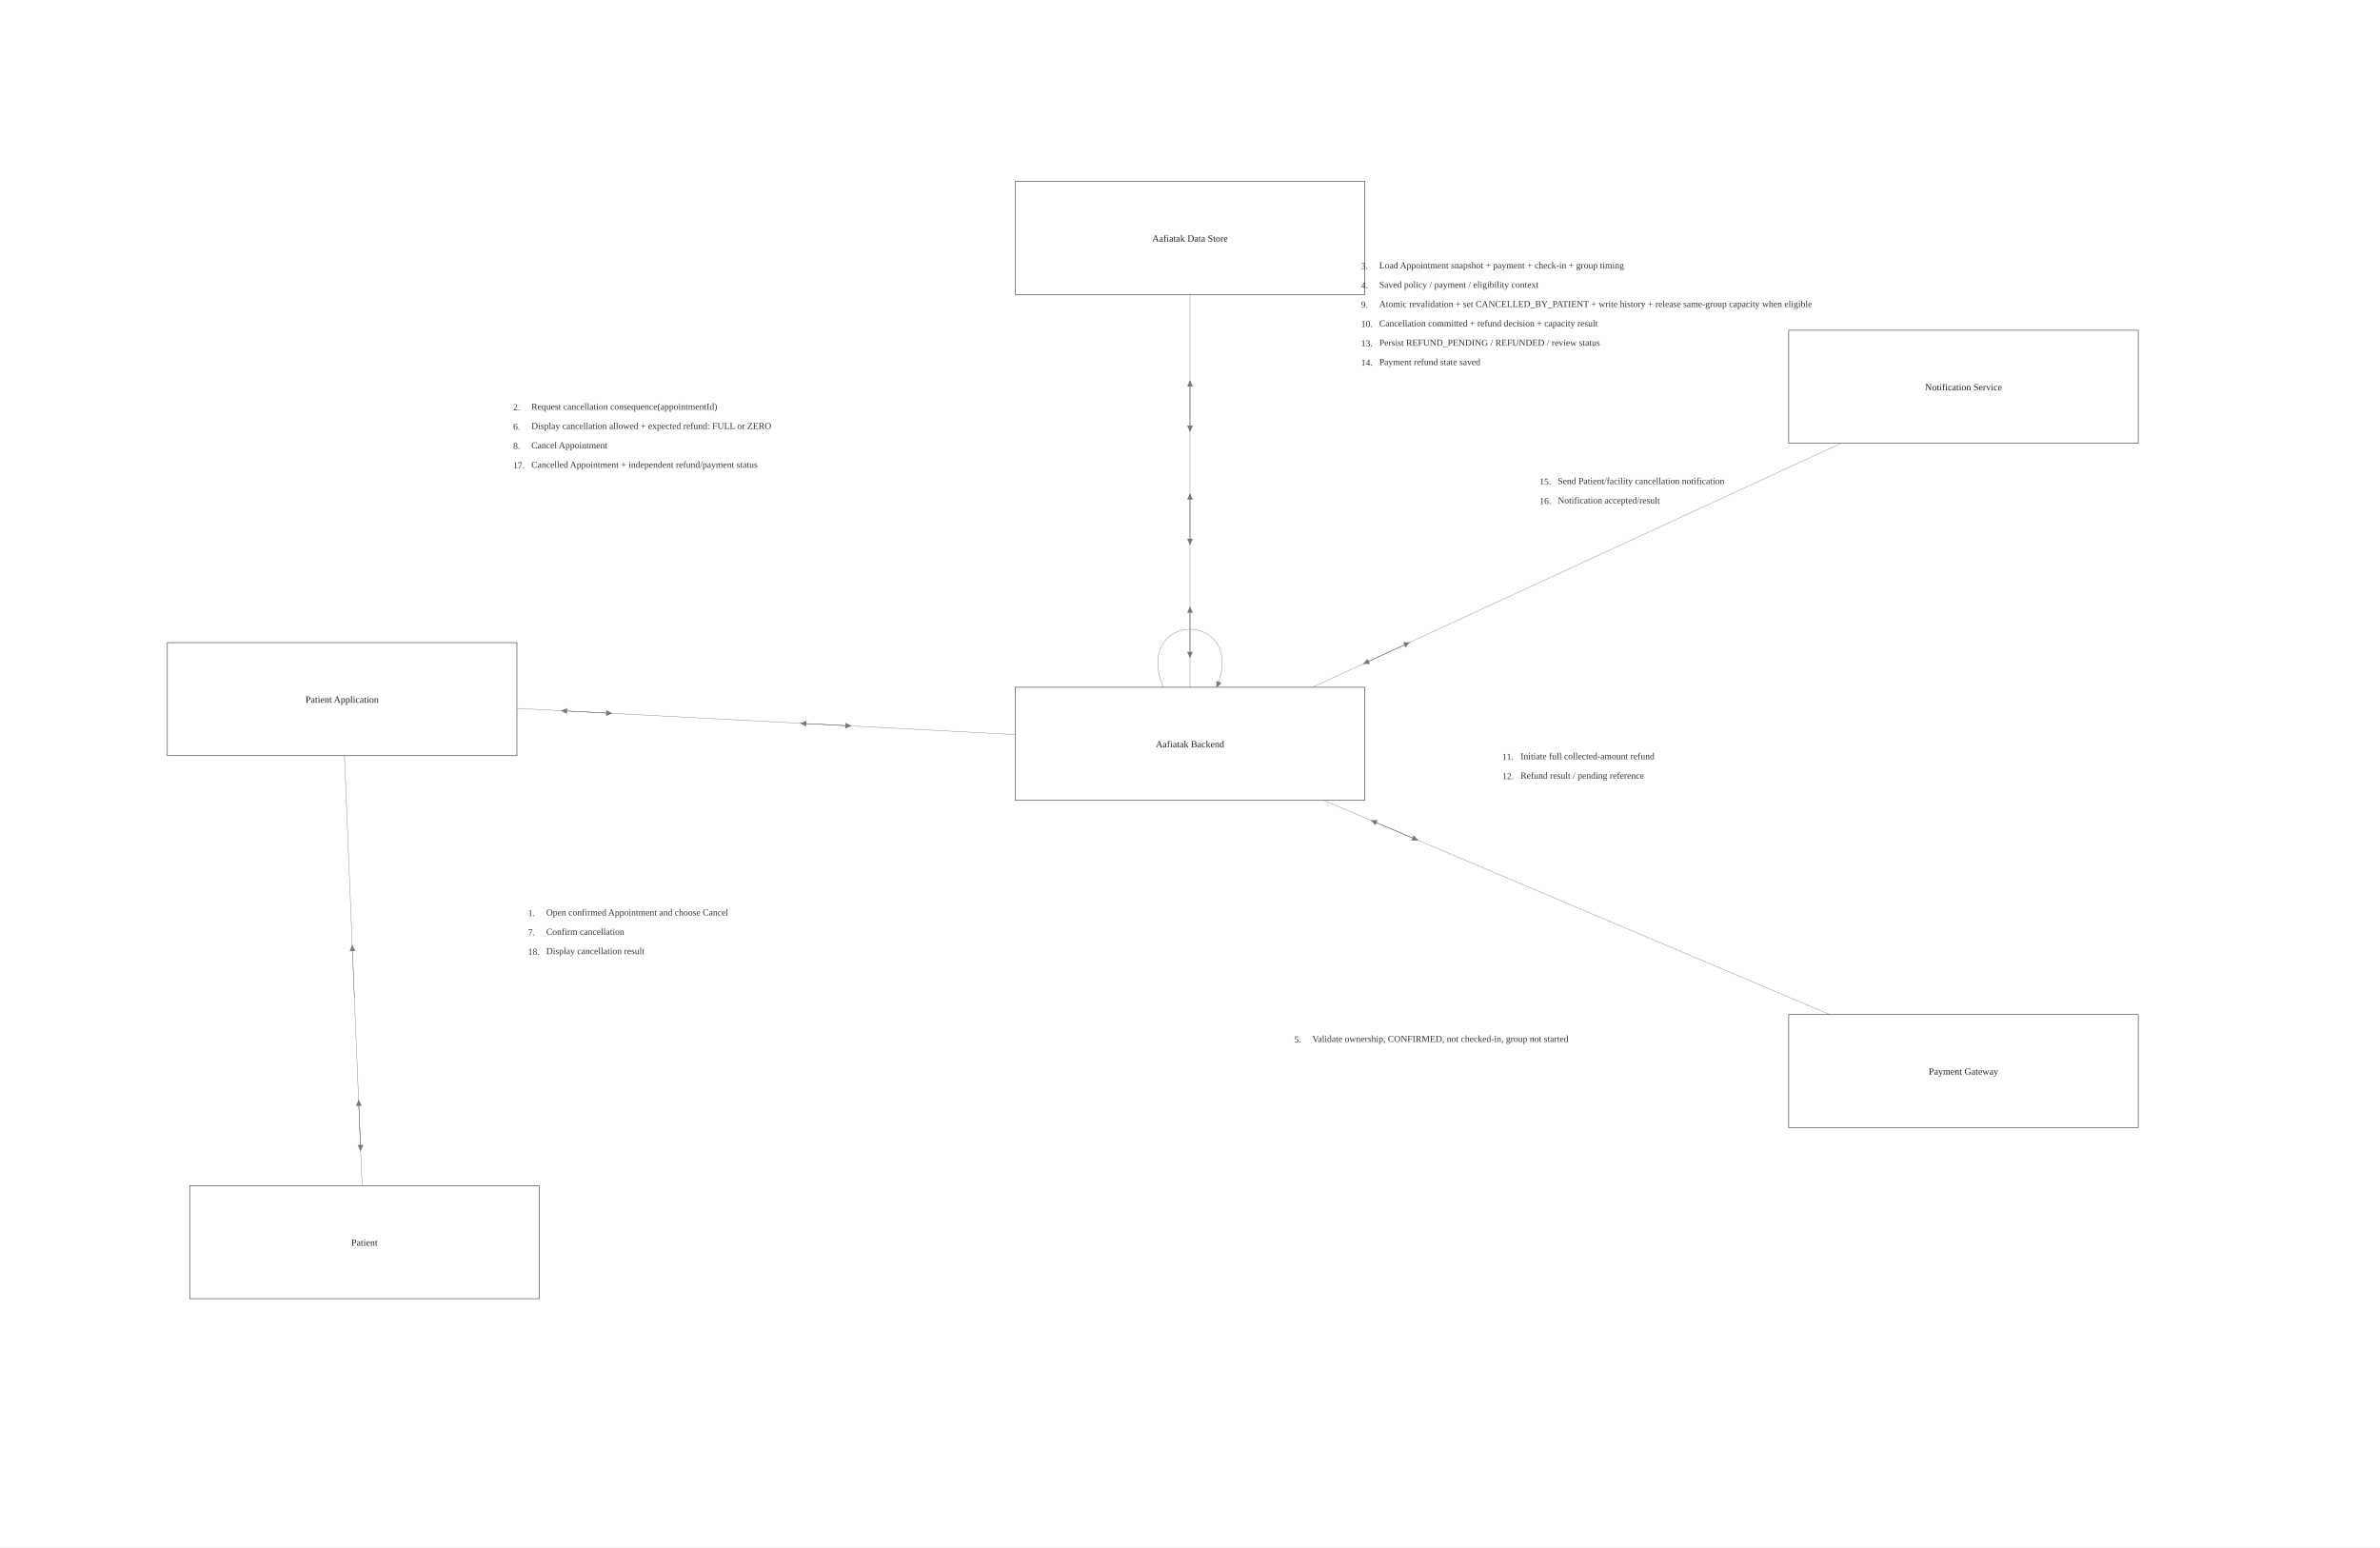
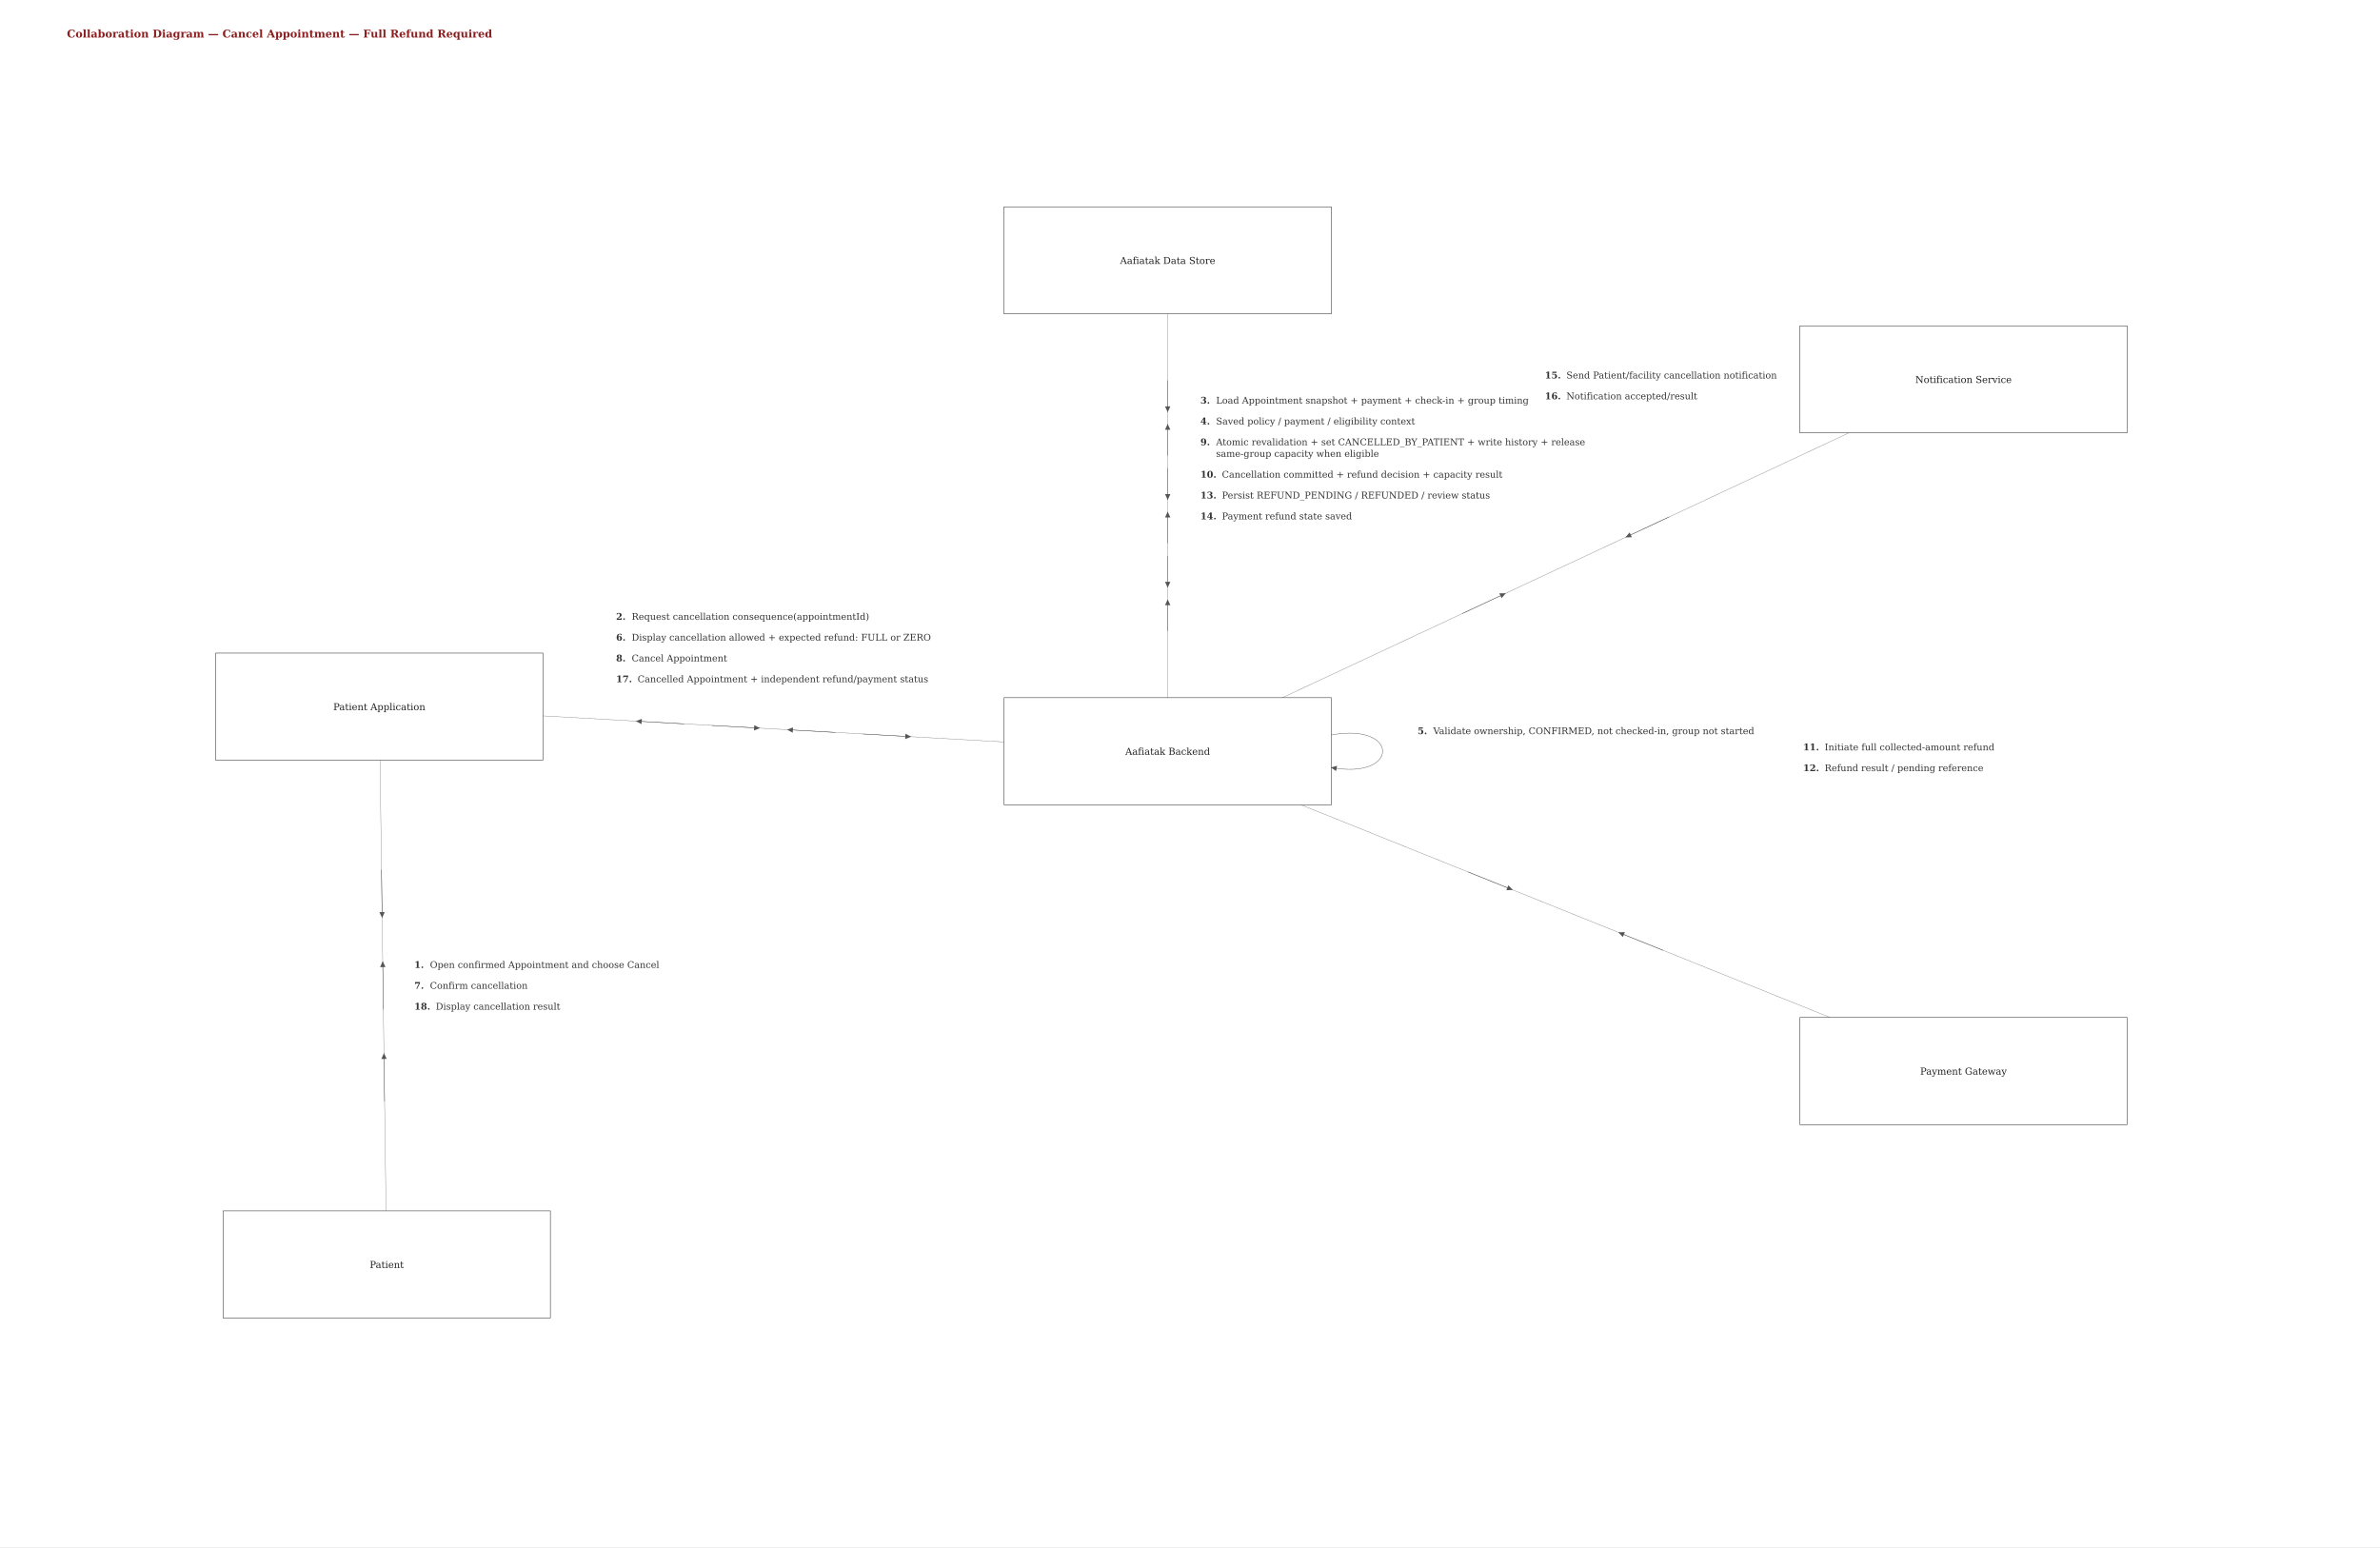
- <svg xmlns="http://www.w3.org/2000/svg" width="8192" height="5325" viewBox="0 0 16000 10400" role="img" aria-labelledby="diagram-title diagram-description">
+ <svg xmlns="http://www.w3.org/2000/svg" width="8192" height="5325" viewBox="0 0 16000.00 10400.00" role="img" aria-labelledby="diagram-title diagram-description" data-page-bounds="0.00,0.00,16000.00,10400.00" data-layout-issue-count="0" data-layout-issues="">
  <defs>
    <style>
      .page { fill:#FFFFFF; }
-       .participant-box { fill:#FFFFFF; stroke:#222222; stroke-width:3.5; }
-       .participant-name { font-family:"Times New Roman",serif; font-size:64px; font-weight:400; text-decoration:underline; fill:#222222; }
-       .structural-link-line { stroke:#777777; stroke-width:2.5; fill:none; stroke-linecap:round; }
-       .message-arrow { stroke:#777777; stroke-width:2.5; fill:none; stroke-linecap:round; }
-       .self-message-self { stroke:#777777; stroke-width:2.5; fill:none; stroke-linejoin:round; }
-       .message-number { font-family:"Times New Roman",serif; font-size:62px; font-weight:400; fill:#333333; }
-       .message-label { font-family:"Times New Roman",serif; font-size:62px; font-weight:400; fill:#333333; }
+       .page-heading { font-family:"DejaVu Serif","Times New Roman",serif; font-size:72px; font-weight:700; fill:#8B1E1E; }
+       .participant-box { fill:#FFFFFF; stroke:#222222; stroke-width:3.2; }
+       .participant-name { font-family:"DejaVu Serif","Times New Roman",serif; font-size:64px; font-weight:400; text-decoration:underline; fill:#222222; }
+       .structural-link-line { stroke:#777777; stroke-width:2.4; fill:none; stroke-linecap:round; stroke-linejoin:round; }
+       .message-arrow { stroke:#555555; stroke-width:2.8; fill:none; stroke-linecap:round; }
+       .self-message-self { stroke:#555555; stroke-width:2.8; fill:none; stroke-linecap:round; stroke-linejoin:round; }
+       .message-number { font-family:"DejaVu Serif","Times New Roman",serif; font-size:62px; font-weight:700; fill:#333333; }
+       .message-label { font-family:"DejaVu Serif","Times New Roman",serif; font-size:62px; font-weight:400; fill:#333333; }
    </style>
-     <marker id="message-arrowhead" viewBox="0 0 14 12" markerWidth="18" markerHeight="16" refX="12" refY="6" orient="auto" markerUnits="strokeWidth">
-       <path d="M 0 0 L 13 6 L 0 12 Z" fill="#777777" />
+     <marker id="message-arrowhead" viewBox="0 0 14 12" markerWidth="15" markerHeight="14" refX="12" refY="6" orient="auto" markerUnits="strokeWidth">
+       <path d="M 0 0 L 13 6 L 0 12 Z" fill="#555555" />
    </marker>
  </defs>
-   <rect x="0" y="0" width="16000" height="10400" class="page" />
+   <rect x="0" y="0" width="16000.00" height="10400.00" class="page" />
+   <text x="450.00" y="252.00" class="page-heading" text-anchor="start">
+     <tspan x="450.00">Collaboration Diagram — Cancel Appointment — Full Refund Required</tspan>
+   </text>
  <g aria-label="Reusable structural communication links">
-     <g id="structural-link-L01" data-kind="structural-link" data-semantic-id="L01" data-source="participant.cd03.aafiatak-backend" data-target="participant.cd03.aafiatak-data-store" data-message-sequences="3,4,9,10,13,14" aria-label="Structural communication link L01">
-       <line x1="8000" y1="4620" x2="8000" y2="1980" class="structural-link-line" />
-     </g>
-     <g id="structural-link-L02" data-kind="structural-link" data-semantic-id="L02" data-source="participant.cd03.aafiatak-backend" data-target="participant.cd03.notification-service" data-message-sequences="15,16" aria-label="Structural communication link L02">
-       <line x1="8823.33" y1="4620" x2="12376.7" y2="2980" class="structural-link-line" />
-     </g>
-     <g id="structural-link-L03" data-kind="structural-link" data-semantic-id="L03" data-source="participant.cd03.aafiatak-backend" data-target="participant.cd03.patient-application" data-message-sequences="2,6,8,17" aria-label="Structural communication link L03">
-       <line x1="6825" y1="4938.16" x2="3475" y2="4761.84" class="structural-link-line" />
-     </g>
-     <g id="structural-link-L04" data-kind="structural-link" data-semantic-id="L04" data-source="participant.cd03.aafiatak-backend" data-target="participant.cd03.payment-gateway" data-message-sequences="11,12" aria-label="Structural communication link L04">
-       <line x1="8898.18" y1="5380" x2="12301.8" y2="6820" class="structural-link-line" />
-     </g>
-     <g id="structural-link-L05" data-kind="structural-link" data-semantic-id="L05" data-source="participant.cd03.patient" data-target="participant.cd03.patient-application" data-message-sequences="1,7,18" aria-label="Structural communication link L05">
-       <line x1="2434.38" y1="7970" x2="2315.62" y2="5080" class="structural-link-line" />
+     <g id="structural-link-L01" data-kind="structural-link" data-semantic-id="L01" data-source="participant.cd03.aafiatak-backend" data-target="participant.cd03.aafiatak-data-store" data-message-sequences="3,4,9,10,13,14" data-points="7850.00,4690.00 7850.00,2110.00" data-link-bounds="7850.00,2110.00,0.00,2580.00" aria-label="Structural communication link L01">
+       <polyline points="7850.00,4690.00 7850.00,2110.00" class="structural-link-line" />
+     </g>
+     <g id="structural-link-L02" data-kind="structural-link" data-semantic-id="L02" data-source="participant.cd03.aafiatak-backend" data-target="participant.cd03.notification-service" data-message-sequences="15,16" data-points="8620.40,4690.00 12429.60,2910.00" data-link-bounds="8620.40,2910.00,3809.20,1780.00" aria-label="Structural communication link L02">
+       <polyline points="8620.40,4690.00 12429.60,2910.00" class="structural-link-line" />
+     </g>
+     <g id="structural-link-L03" data-kind="structural-link" data-semantic-id="L03" data-source="participant.cd03.aafiatak-backend" data-target="participant.cd03.patient-application" data-message-sequences="2,6,8,17" data-points="6750.00,4987.74 3650.00,4812.26" data-link-bounds="3650.00,4812.26,3100.00,175.47" aria-label="Structural communication link L03">
+       <polyline points="6750.00,4987.74 3650.00,4812.26" class="structural-link-line" />
+     </g>
+     <g id="structural-link-L04" data-kind="structural-link" data-semantic-id="L04" data-source="participant.cd03.aafiatak-backend" data-target="participant.cd03.payment-gateway" data-message-sequences="11,12" data-points="8745.81,5410.00 12304.19,6840.00" data-link-bounds="8745.81,5410.00,3558.37,1430.00" aria-label="Structural communication link L04">
+       <polyline points="8745.81,5410.00 12304.19,6840.00" class="structural-link-line" />
+     </g>
+     <g id="structural-link-L05" data-kind="structural-link" data-semantic-id="L05" data-source="participant.cd03.patient" data-target="participant.cd03.patient-application" data-message-sequences="1,7,18" data-points="2595.20,8140.00 2554.80,5110.00" data-link-bounds="2554.80,5110.00,40.40,3030.00" aria-label="Structural communication link L05">
+       <polyline points="2595.20,8140.00 2554.80,5110.00" class="structural-link-line" />
    </g>
  </g>
  <g aria-label="Collaboration participants">
-     <g id="participant.cd03.patient" data-kind="participant" data-semantic-id="participant.cd03.patient" data-participant-name="Patient" aria-label="Patient">
-       <rect x="1275" y="7970" width="2350" height="760" class="participant-box" />
-       <text x="2450" y="8374" class="participant-name" text-anchor="middle">
-         <tspan x="2450">Patient</tspan>
-       </text>
-     </g>
-     <g id="participant.cd03.patient-application" data-kind="participant" data-semantic-id="participant.cd03.patient-application" data-participant-name="Patient Application" aria-label="Patient Application">
-       <rect x="1125" y="4320" width="2350" height="760" class="participant-box" />
-       <text x="2300" y="4724" class="participant-name" text-anchor="middle">
-         <tspan x="2300">Patient Application</tspan>
-       </text>
-     </g>
-     <g id="participant.cd03.aafiatak-backend" data-kind="participant" data-semantic-id="participant.cd03.aafiatak-backend" data-participant-name="Aafiatak Backend" aria-label="Aafiatak Backend">
-       <rect x="6825" y="4620" width="2350" height="760" class="participant-box" />
-       <text x="8000" y="5024" class="participant-name" text-anchor="middle">
-         <tspan x="8000">Aafiatak Backend</tspan>
-       </text>
-     </g>
-     <g id="participant.cd03.aafiatak-data-store" data-kind="participant" data-semantic-id="participant.cd03.aafiatak-data-store" data-participant-name="Aafiatak Data Store" aria-label="Aafiatak Data Store">
-       <rect x="6825" y="1220" width="2350" height="760" class="participant-box" />
-       <text x="8000" y="1624" class="participant-name" text-anchor="middle">
-         <tspan x="8000">Aafiatak Data Store</tspan>
-       </text>
-     </g>
-     <g id="participant.cd03.payment-gateway" data-kind="participant" data-semantic-id="participant.cd03.payment-gateway" data-participant-name="Payment Gateway" aria-label="Payment Gateway">
-       <rect x="12025" y="6820" width="2350" height="760" class="participant-box" />
-       <text x="13200" y="7224" class="participant-name" text-anchor="middle">
-         <tspan x="13200">Payment Gateway</tspan>
-       </text>
-     </g>
-     <g id="participant.cd03.notification-service" data-kind="participant" data-semantic-id="participant.cd03.notification-service" data-participant-name="Notification Service" aria-label="Notification Service">
-       <rect x="12025" y="2220" width="2350" height="760" class="participant-box" />
-       <text x="13200" y="2624" class="participant-name" text-anchor="middle">
-         <tspan x="13200">Notification Service</tspan>
+     <g id="participant.cd03.patient" data-kind="participant" data-semantic-id="participant.cd03.patient" data-participant-name="Patient" data-participant-bounds="1500.00,8140.00,2200.00,720.00" aria-label="Patient">
+       <rect x="1500.00" y="8140.00" width="2200.00" height="720.00" class="participant-box" />
+       <text x="2600.00" y="8524.00" class="participant-name" text-anchor="middle">
+         <tspan x="2600.00">Patient</tspan>
+       </text>
+     </g>
+     <g id="participant.cd03.patient-application" data-kind="participant" data-semantic-id="participant.cd03.patient-application" data-participant-name="Patient Application" data-participant-bounds="1450.00,4390.00,2200.00,720.00" aria-label="Patient Application">
+       <rect x="1450.00" y="4390.00" width="2200.00" height="720.00" class="participant-box" />
+       <text x="2550.00" y="4774.00" class="participant-name" text-anchor="middle">
+         <tspan x="2550.00">Patient Application</tspan>
+       </text>
+     </g>
+     <g id="participant.cd03.aafiatak-backend" data-kind="participant" data-semantic-id="participant.cd03.aafiatak-backend" data-participant-name="Aafiatak Backend" data-participant-bounds="6750.00,4690.00,2200.00,720.00" aria-label="Aafiatak Backend">
+       <rect x="6750.00" y="4690.00" width="2200.00" height="720.00" class="participant-box" />
+       <text x="7850.00" y="5074.00" class="participant-name" text-anchor="middle">
+         <tspan x="7850.00">Aafiatak Backend</tspan>
+       </text>
+     </g>
+     <g id="participant.cd03.aafiatak-data-store" data-kind="participant" data-semantic-id="participant.cd03.aafiatak-data-store" data-participant-name="Aafiatak Data Store" data-participant-bounds="6750.00,1390.00,2200.00,720.00" aria-label="Aafiatak Data Store">
+       <rect x="6750.00" y="1390.00" width="2200.00" height="720.00" class="participant-box" />
+       <text x="7850.00" y="1774.00" class="participant-name" text-anchor="middle">
+         <tspan x="7850.00">Aafiatak Data Store</tspan>
+       </text>
+     </g>
+     <g id="participant.cd03.payment-gateway" data-kind="participant" data-semantic-id="participant.cd03.payment-gateway" data-participant-name="Payment Gateway" data-participant-bounds="12100.00,6840.00,2200.00,720.00" aria-label="Payment Gateway">
+       <rect x="12100.00" y="6840.00" width="2200.00" height="720.00" class="participant-box" />
+       <text x="13200.00" y="7224.00" class="participant-name" text-anchor="middle">
+         <tspan x="13200.00">Payment Gateway</tspan>
+       </text>
+     </g>
+     <g id="participant.cd03.notification-service" data-kind="participant" data-semantic-id="participant.cd03.notification-service" data-participant-name="Notification Service" data-participant-bounds="12100.00,2190.00,2200.00,720.00" aria-label="Notification Service">
+       <rect x="12100.00" y="2190.00" width="2200.00" height="720.00" class="participant-box" />
+       <text x="13200.00" y="2574.00" class="participant-name" text-anchor="middle">
+         <tspan x="13200.00">Notification Service</tspan>
      </text>
    </g>
  </g>
  <g aria-label="Globally numbered directional messages">
-     <g id="message.cd03.03" data-kind="message" data-semantic-id="message.cd03.03" data-sequence="3" data-source="participant.cd03.aafiatak-backend" data-target="participant.cd03.aafiatak-data-store" data-direction="participant.cd03.aafiatak-backend-&gt;participant.cd03.aafiatak-data-store" data-exact-label="Load Appointment snapshot + payment + check-in + group timing" data-structural-link="L01" data-style="solid-directional-message" aria-label="3. Load Appointment snapshot + payment + check-in + group timing">
-       <line x1="8000" y1="4420.4" x2="8000" y2="4080.4" class="message-arrow" marker-end="url(#message-arrowhead)" />
-       <text x="9150" y="1808" class="message-number" text-anchor="start">3.</text>
-       <text x="9272" y="1804" class="message-label" text-anchor="start">
-         <tspan x="9272">Load Appointment snapshot + payment + check-in + group timing</tspan>
-       </text>
-     </g>
-     <g id="message.cd03.04" data-kind="message" data-semantic-id="message.cd03.04" data-sequence="4" data-source="participant.cd03.aafiatak-data-store" data-target="participant.cd03.aafiatak-backend" data-direction="participant.cd03.aafiatak-data-store-&gt;participant.cd03.aafiatak-backend" data-exact-label="Saved policy / payment / eligibility context" data-structural-link="L01" data-style="solid-directional-message" aria-label="4. Saved policy / payment / eligibility context">
-       <line x1="8000" y1="2559.76" x2="8000" y2="2899.76" class="message-arrow" marker-end="url(#message-arrowhead)" />
-       <text x="9150" y="1938" class="message-number" text-anchor="start">4.</text>
-       <text x="9272" y="1934" class="message-label" text-anchor="start">
-         <tspan x="9272">Saved policy / payment / eligibility context</tspan>
-       </text>
-     </g>
-     <g id="message.cd03.09" data-kind="message" data-semantic-id="message.cd03.09" data-sequence="9" data-source="participant.cd03.aafiatak-backend" data-target="participant.cd03.aafiatak-data-store" data-direction="participant.cd03.aafiatak-backend-&gt;participant.cd03.aafiatak-data-store" data-exact-label="Atomic revalidation + set CANCELLED_BY_PATIENT + write history + release same-group capacity when eligible" data-structural-link="L01" data-style="solid-directional-message" aria-label="9. Atomic revalidation + set CANCELLED_BY_PATIENT + write history + release same-group capacity when eligible">
-       <line x1="8000" y1="3660.08" x2="8000" y2="3320.08" class="message-arrow" marker-end="url(#message-arrowhead)" />
-       <text x="9150" y="2068" class="message-number" text-anchor="start">9.</text>
-       <text x="9272" y="2064" class="message-label" text-anchor="start">
-         <tspan x="9272">Atomic revalidation + set CANCELLED_BY_PATIENT + write history + release same-group capacity when eligible</tspan>
-       </text>
-     </g>
-     <g id="message.cd03.10" data-kind="message" data-semantic-id="message.cd03.10" data-sequence="10" data-source="participant.cd03.aafiatak-data-store" data-target="participant.cd03.aafiatak-backend" data-direction="participant.cd03.aafiatak-data-store-&gt;participant.cd03.aafiatak-backend" data-exact-label="Cancellation committed + refund decision + capacity result" data-structural-link="L01" data-style="solid-directional-message" aria-label="10. Cancellation committed + refund decision + capacity result">
-       <line x1="8000" y1="3320.08" x2="8000" y2="3660.08" class="message-arrow" marker-end="url(#message-arrowhead)" />
-       <text x="9150" y="2198" class="message-number" text-anchor="start">10.</text>
-       <text x="9272" y="2194" class="message-label" text-anchor="start">
-         <tspan x="9272">Cancellation committed + refund decision + capacity result</tspan>
-       </text>
-     </g>
-     <g id="message.cd03.13" data-kind="message" data-semantic-id="message.cd03.13" data-sequence="13" data-source="participant.cd03.aafiatak-backend" data-target="participant.cd03.aafiatak-data-store" data-direction="participant.cd03.aafiatak-backend-&gt;participant.cd03.aafiatak-data-store" data-exact-label="Persist REFUND_PENDING / REFUNDED / review status" data-structural-link="L01" data-style="solid-directional-message" aria-label="13. Persist REFUND_PENDING / REFUNDED / review status">
-       <line x1="8000" y1="2899.76" x2="8000" y2="2559.76" class="message-arrow" marker-end="url(#message-arrowhead)" />
-       <text x="9150" y="2328" class="message-number" text-anchor="start">13.</text>
-       <text x="9272" y="2324" class="message-label" text-anchor="start">
-         <tspan x="9272">Persist REFUND_PENDING / REFUNDED / review status</tspan>
-       </text>
-     </g>
-     <g id="message.cd03.14" data-kind="message" data-semantic-id="message.cd03.14" data-sequence="14" data-source="participant.cd03.aafiatak-data-store" data-target="participant.cd03.aafiatak-backend" data-direction="participant.cd03.aafiatak-data-store-&gt;participant.cd03.aafiatak-backend" data-exact-label="Payment refund state saved" data-structural-link="L01" data-style="solid-directional-message" aria-label="14. Payment refund state saved">
-       <line x1="8000" y1="4080.4" x2="8000" y2="4420.4" class="message-arrow" marker-end="url(#message-arrowhead)" />
-       <text x="9150" y="2458" class="message-number" text-anchor="start">14.</text>
-       <text x="9272" y="2454" class="message-label" text-anchor="start">
-         <tspan x="9272">Payment refund state saved</tspan>
-       </text>
-     </g>
-     <g id="message.cd03.15" data-kind="message" data-semantic-id="message.cd03.15" data-sequence="15" data-source="participant.cd03.aafiatak-backend" data-target="participant.cd03.notification-service" data-direction="participant.cd03.aafiatak-backend-&gt;participant.cd03.notification-service" data-exact-label="Send Patient/facility cancellation notification" data-structural-link="L02" data-style="solid-directional-message" aria-label="15. Send Patient/facility cancellation notification">
-       <line x1="9166.45" y1="4461.64" x2="9475.15" y2="4319.16" class="message-arrow" marker-end="url(#message-arrowhead)" />
-       <text x="10350" y="3258" class="message-number" text-anchor="start">15.</text>
-       <text x="10472" y="3254" class="message-label" text-anchor="start">
-         <tspan x="10472">Send Patient/facility cancellation notification</tspan>
-       </text>
-     </g>
-     <g id="message.cd03.16" data-kind="message" data-semantic-id="message.cd03.16" data-sequence="16" data-source="participant.cd03.notification-service" data-target="participant.cd03.aafiatak-backend" data-direction="participant.cd03.notification-service-&gt;participant.cd03.aafiatak-backend" data-exact-label="Notification accepted/result" data-structural-link="L02" data-style="solid-directional-message" aria-label="16. Notification accepted/result">
-       <line x1="9475.15" y1="4319.16" x2="9166.45" y2="4461.64" class="message-arrow" marker-end="url(#message-arrowhead)" />
-       <text x="10350" y="3388" class="message-number" text-anchor="start">16.</text>
-       <text x="10472" y="3384" class="message-label" text-anchor="start">
-         <tspan x="10472">Notification accepted/result</tspan>
-       </text>
-     </g>
-     <g id="message.cd03.02" data-kind="message" data-semantic-id="message.cd03.02" data-sequence="2" data-source="participant.cd03.patient-application" data-target="participant.cd03.aafiatak-backend" data-direction="participant.cd03.patient-application-&gt;participant.cd03.aafiatak-backend" data-exact-label="Request cancellation consequence(appointmentId)" data-structural-link="L03" data-style="solid-directional-message" aria-label="2. Request cancellation consequence(appointmentId)">
-       <line x1="3774.23" y1="4777.59" x2="4113.77" y2="4795.46" class="message-arrow" marker-end="url(#message-arrowhead)" />
-       <text x="3450" y="2758" class="message-number" text-anchor="start">2.</text>
-       <text x="3572" y="2754" class="message-label" text-anchor="start">
-         <tspan x="3572">Request cancellation consequence(appointmentId)</tspan>
-       </text>
-     </g>
-     <g id="message.cd03.06" data-kind="message" data-semantic-id="message.cd03.06" data-sequence="6" data-source="participant.cd03.aafiatak-backend" data-target="participant.cd03.patient-application" data-direction="participant.cd03.aafiatak-backend-&gt;participant.cd03.patient-application" data-exact-label="Display cancellation allowed + expected refund: FULL or ZERO" data-structural-link="L03" data-style="solid-directional-message" aria-label="6. Display cancellation allowed + expected refund: FULL or ZERO">
-       <line x1="5721.77" y1="4880.09" x2="5382.23" y2="4862.22" class="message-arrow" marker-end="url(#message-arrowhead)" />
-       <text x="3450" y="2888" class="message-number" text-anchor="start">6.</text>
-       <text x="3572" y="2884" class="message-label" text-anchor="start">
-         <tspan x="3572">Display cancellation allowed + expected refund: FULL or ZERO</tspan>
-       </text>
-     </g>
-     <g id="message.cd03.08" data-kind="message" data-semantic-id="message.cd03.08" data-sequence="8" data-source="participant.cd03.patient-application" data-target="participant.cd03.aafiatak-backend" data-direction="participant.cd03.patient-application-&gt;participant.cd03.aafiatak-backend" data-exact-label="Cancel Appointment" data-structural-link="L03" data-style="solid-directional-message" aria-label="8. Cancel Appointment">
-       <line x1="5382.23" y1="4862.22" x2="5721.77" y2="4880.09" class="message-arrow" marker-end="url(#message-arrowhead)" />
-       <text x="3450" y="3018" class="message-number" text-anchor="start">8.</text>
-       <text x="3572" y="3014" class="message-label" text-anchor="start">
-         <tspan x="3572">Cancel Appointment</tspan>
-       </text>
-     </g>
-     <g id="message.cd03.17" data-kind="message" data-semantic-id="message.cd03.17" data-sequence="17" data-source="participant.cd03.aafiatak-backend" data-target="participant.cd03.patient-application" data-direction="participant.cd03.aafiatak-backend-&gt;participant.cd03.patient-application" data-exact-label="Cancelled Appointment + independent refund/payment status" data-structural-link="L03" data-style="solid-directional-message" aria-label="17. Cancelled Appointment + independent refund/payment status">
-       <line x1="4113.77" y1="4795.46" x2="3774.23" y2="4777.59" class="message-arrow" marker-end="url(#message-arrowhead)" />
-       <text x="3450" y="3148" class="message-number" text-anchor="start">17.</text>
-       <text x="3572" y="3144" class="message-label" text-anchor="start">
-         <tspan x="3572">Cancelled Appointment + independent refund/payment status</tspan>
-       </text>
-     </g>
-     <g id="message.cd03.11" data-kind="message" data-semantic-id="message.cd03.11" data-sequence="11" data-source="participant.cd03.aafiatak-backend" data-target="participant.cd03.payment-gateway" data-direction="participant.cd03.aafiatak-backend-&gt;participant.cd03.payment-gateway" data-exact-label="Initiate full collected-amount refund" data-structural-link="L04" data-style="solid-directional-message" aria-label="11. Initiate full collected-amount refund">
-       <line x1="9218.13" y1="5515.36" x2="9531.26" y2="5647.84" class="message-arrow" marker-end="url(#message-arrowhead)" />
-       <text x="10100" y="5108" class="message-number" text-anchor="start">11.</text>
-       <text x="10222" y="5104" class="message-label" text-anchor="start">
-         <tspan x="10222">Initiate full collected-amount refund</tspan>
-       </text>
-     </g>
-     <g id="message.cd03.12" data-kind="message" data-semantic-id="message.cd03.12" data-sequence="12" data-source="participant.cd03.payment-gateway" data-target="participant.cd03.aafiatak-backend" data-direction="participant.cd03.payment-gateway-&gt;participant.cd03.aafiatak-backend" data-exact-label="Refund result / pending reference" data-structural-link="L04" data-style="solid-directional-message" aria-label="12. Refund result / pending reference">
-       <line x1="9531.26" y1="5647.84" x2="9218.13" y2="5515.36" class="message-arrow" marker-end="url(#message-arrowhead)" />
-       <text x="10100" y="5238" class="message-number" text-anchor="start">12.</text>
-       <text x="10222" y="5234" class="message-label" text-anchor="start">
-         <tspan x="10222">Refund result / pending reference</tspan>
-       </text>
-     </g>
-     <g id="message.cd03.01" data-kind="message" data-semantic-id="message.cd03.01" data-sequence="1" data-source="participant.cd03.patient" data-target="participant.cd03.patient-application" data-direction="participant.cd03.patient-&gt;participant.cd03.patient-application" data-exact-label="Open confirmed Appointment and choose Cancel" data-structural-link="L05" data-style="solid-directional-message" aria-label="1. Open confirmed Appointment and choose Cancel">
-       <line x1="2424.74" y1="7735.26" x2="2410.78" y2="7395.54" class="message-arrow" marker-end="url(#message-arrowhead)" />
-       <text x="3550" y="6158" class="message-number" text-anchor="start">1.</text>
-       <text x="3672" y="6154" class="message-label" text-anchor="start">
-         <tspan x="3672">Open confirmed Appointment and choose Cancel</tspan>
-       </text>
-     </g>
-     <g id="message.cd03.07" data-kind="message" data-semantic-id="message.cd03.07" data-sequence="7" data-source="participant.cd03.patient" data-target="participant.cd03.patient-application" data-direction="participant.cd03.patient-&gt;participant.cd03.patient-application" data-exact-label="Confirm cancellation" data-structural-link="L05" data-style="solid-directional-message" aria-label="7. Confirm cancellation">
-       <line x1="2381.98" y1="6694.86" x2="2368.02" y2="6355.14" class="message-arrow" marker-end="url(#message-arrowhead)" />
-       <text x="3550" y="6288" class="message-number" text-anchor="start">7.</text>
-       <text x="3672" y="6284" class="message-label" text-anchor="start">
-         <tspan x="3672">Confirm cancellation</tspan>
-       </text>
-     </g>
-     <g id="message.cd03.18" data-kind="message" data-semantic-id="message.cd03.18" data-sequence="18" data-source="participant.cd03.patient-application" data-target="participant.cd03.patient" data-direction="participant.cd03.patient-application-&gt;participant.cd03.patient" data-exact-label="Display cancellation result" data-structural-link="L05" data-style="solid-directional-message" aria-label="18. Display cancellation result">
-       <line x1="2410.78" y1="7395.54" x2="2424.74" y2="7735.26" class="message-arrow" marker-end="url(#message-arrowhead)" />
-       <text x="3550" y="6418" class="message-number" text-anchor="start">18.</text>
-       <text x="3672" y="6414" class="message-label" text-anchor="start">
-         <tspan x="3672">Display cancellation result</tspan>
-       </text>
-     </g>
-     <g id="message.cd03.05" data-kind="message" data-semantic-id="message.cd03.05" data-sequence="5" data-source="participant.cd03.aafiatak-backend" data-target="participant.cd03.aafiatak-backend" data-direction="participant.cd03.aafiatak-backend-&gt;participant.cd03.aafiatak-backend" data-exact-label="Validate ownership, CONFIRMED, not checked-in, group not started" data-structural-link="SELF" data-self-message="true" data-style="solid-self-message-loop" aria-label="5. Validate ownership, CONFIRMED, not checked-in, group not started">
-       <path d="M 7820 4620 C 7610 4100, 8390 4100, 8180 4620" class="self-message-self" marker-end="url(#message-arrowhead)" />
-       <text x="8700" y="7008" class="message-number" text-anchor="start">5.</text>
-       <text x="8822" y="7004" class="message-label" text-anchor="start">
-         <tspan x="8822">Validate ownership, CONFIRMED, not checked-in, group not started</tspan>
+     <g id="message.cd03.03" data-kind="message" data-semantic-id="message.cd03.03" data-sequence="3" data-source="participant.cd03.aafiatak-backend" data-target="participant.cd03.aafiatak-data-store" data-direction="participant.cd03.aafiatak-backend-&gt;participant.cd03.aafiatak-data-store" data-exact-label="Load Appointment snapshot + payment + check-in + group timing" data-structural-link="L01" data-style="solid-directional-message" data-run-side="right" data-label-bounds="8070.00,2633.00,2206.98,116.00" data-label-lines="1" data-label-font-size="62.00" data-arrow-segment="7850.00,4242.07;7850.00,4032.21" data-arrow-lane="0" data-arrow-start-distance="447.93" data-arrow-end-distance="657.79" aria-label="3. Load Appointment snapshot + payment + check-in + group timing">
+       <line x1="7850.00" y1="4242.07" x2="7850.00" y2="4032.21" class="message-arrow" marker-end="url(#message-arrowhead)" />
+       <text x="8070.00" y="2713.00" class="message-number" text-anchor="start">3.</text>
+       <text x="8175.16" y="2713.00" class="message-label" text-anchor="start">
+         <tspan x="8175.16">Load Appointment snapshot + payment + check-in + group timing</tspan>
+       </text>
+     </g>
+     <g id="message.cd03.04" data-kind="message" data-semantic-id="message.cd03.04" data-sequence="4" data-source="participant.cd03.aafiatak-data-store" data-target="participant.cd03.aafiatak-backend" data-direction="participant.cd03.aafiatak-data-store-&gt;participant.cd03.aafiatak-backend" data-exact-label="Saved policy / payment / eligibility context" data-structural-link="L01" data-style="solid-directional-message" data-run-side="right" data-label-bounds="8070.00,2773.00,1442.92,116.00" data-label-lines="1" data-label-font-size="62.00" data-arrow-segment="7850.00,3737.36;7850.00,3947.21" data-arrow-lane="0" data-arrow-start-distance="742.79" data-arrow-end-distance="952.64" aria-label="4. Saved policy / payment / eligibility context">
+       <line x1="7850.00" y1="3737.36" x2="7850.00" y2="3947.21" class="message-arrow" marker-end="url(#message-arrowhead)" />
+       <text x="8070.00" y="2853.00" class="message-number" text-anchor="start">4.</text>
+       <text x="8175.16" y="2853.00" class="message-label" text-anchor="start">
+         <tspan x="8175.16">Saved policy / payment / eligibility context</tspan>
+       </text>
+     </g>
+     <g id="message.cd03.09" data-kind="message" data-semantic-id="message.cd03.09" data-sequence="9" data-source="participant.cd03.aafiatak-backend" data-target="participant.cd03.aafiatak-data-store" data-direction="participant.cd03.aafiatak-backend-&gt;participant.cd03.aafiatak-data-store" data-exact-label="Atomic revalidation + set CANCELLED_BY_PATIENT + write history + release same-group capacity when eligible" data-structural-link="L01" data-style="solid-directional-message" data-run-side="right" data-label-bounds="8070.00,2913.00,2586.69,194.00" data-label-lines="2" data-label-font-size="62.00" data-arrow-segment="7850.00,3652.36;7850.00,3442.50" data-arrow-lane="0" data-arrow-start-distance="1037.64" data-arrow-end-distance="1247.50" aria-label="9. Atomic revalidation + set CANCELLED_BY_PATIENT + write history + release same-group capacity when eligible">
+       <line x1="7850.00" y1="3652.36" x2="7850.00" y2="3442.50" class="message-arrow" marker-end="url(#message-arrowhead)" />
+       <text x="8070.00" y="2993.00" class="message-number" text-anchor="start">9.</text>
+       <text x="8175.16" y="2993.00" class="message-label" text-anchor="start">
+         <tspan x="8175.16">Atomic revalidation + set CANCELLED_BY_PATIENT + write history + release</tspan>
+         <tspan x="8175.16" dy="78.00">same-group capacity when eligible</tspan>
+       </text>
+     </g>
+     <g id="message.cd03.10" data-kind="message" data-semantic-id="message.cd03.10" data-sequence="10" data-source="participant.cd03.aafiatak-data-store" data-target="participant.cd03.aafiatak-backend" data-direction="participant.cd03.aafiatak-data-store-&gt;participant.cd03.aafiatak-backend" data-exact-label="Cancellation committed + refund decision + capacity result" data-structural-link="L01" data-style="solid-directional-message" data-run-side="right" data-label-bounds="8070.00,3131.00,2030.86,116.00" data-label-lines="1" data-label-font-size="62.00" data-arrow-segment="7850.00,3147.64;7850.00,3357.50" data-arrow-lane="0" data-arrow-start-distance="1332.50" data-arrow-end-distance="1542.36" aria-label="10. Cancellation committed + refund decision + capacity result">
+       <line x1="7850.00" y1="3147.64" x2="7850.00" y2="3357.50" class="message-arrow" marker-end="url(#message-arrowhead)" />
+       <text x="8070.00" y="3211.00" class="message-number" text-anchor="start">10.</text>
+       <text x="8214.61" y="3211.00" class="message-label" text-anchor="start">
+         <tspan x="8214.61">Cancellation committed + refund decision + capacity result</tspan>
+       </text>
+     </g>
+     <g id="message.cd03.13" data-kind="message" data-semantic-id="message.cd03.13" data-sequence="13" data-source="participant.cd03.aafiatak-backend" data-target="participant.cd03.aafiatak-data-store" data-direction="participant.cd03.aafiatak-backend-&gt;participant.cd03.aafiatak-data-store" data-exact-label="Persist REFUND_PENDING / REFUNDED / review status" data-structural-link="L01" data-style="solid-directional-message" data-run-side="right" data-label-bounds="8070.00,3271.00,1947.08,116.00" data-label-lines="1" data-label-font-size="62.00" data-arrow-segment="7850.00,3062.64;7850.00,2852.79" data-arrow-lane="0" data-arrow-start-distance="1627.36" data-arrow-end-distance="1837.21" aria-label="13. Persist REFUND_PENDING / REFUNDED / review status">
+       <line x1="7850.00" y1="3062.64" x2="7850.00" y2="2852.79" class="message-arrow" marker-end="url(#message-arrowhead)" />
+       <text x="8070.00" y="3351.00" class="message-number" text-anchor="start">13.</text>
+       <text x="8214.61" y="3351.00" class="message-label" text-anchor="start">
+         <tspan x="8214.61">Persist REFUND_PENDING / REFUNDED / review status</tspan>
+       </text>
+     </g>
+     <g id="message.cd03.14" data-kind="message" data-semantic-id="message.cd03.14" data-sequence="14" data-source="participant.cd03.aafiatak-data-store" data-target="participant.cd03.aafiatak-backend" data-direction="participant.cd03.aafiatak-data-store-&gt;participant.cd03.aafiatak-backend" data-exact-label="Payment refund state saved" data-structural-link="L01" data-style="solid-directional-message" data-run-side="right" data-label-bounds="8070.00,3411.00,1019.34,116.00" data-label-lines="1" data-label-font-size="62.00" data-arrow-segment="7850.00,2557.93;7850.00,2767.79" data-arrow-lane="0" data-arrow-start-distance="1922.21" data-arrow-end-distance="2132.07" aria-label="14. Payment refund state saved">
+       <line x1="7850.00" y1="2557.93" x2="7850.00" y2="2767.79" class="message-arrow" marker-end="url(#message-arrowhead)" />
+       <text x="8070.00" y="3491.00" class="message-number" text-anchor="start">14.</text>
+       <text x="8214.61" y="3491.00" class="message-label" text-anchor="start">
+         <tspan x="8214.61">Payment refund state saved</tspan>
+       </text>
+     </g>
+     <g id="message.cd03.15" data-kind="message" data-semantic-id="message.cd03.15" data-sequence="15" data-source="participant.cd03.aafiatak-backend" data-target="participant.cd03.notification-service" data-direction="participant.cd03.aafiatak-backend-&gt;participant.cd03.notification-service" data-exact-label="Send Patient/facility cancellation notification" data-structural-link="L02" data-style="solid-directional-message" data-run-side="above" data-label-bounds="10385.79,2464.00,1558.42,116.00" data-label-lines="1" data-label-font-size="62.00" data-arrow-segment="9829.74,4124.89;10119.64,3989.42" data-arrow-lane="0" data-arrow-start-distance="1334.86" data-arrow-end-distance="1654.86" aria-label="15. Send Patient/facility cancellation notification">
+       <line x1="9829.74" y1="4124.89" x2="10119.64" y2="3989.42" class="message-arrow" marker-end="url(#message-arrowhead)" />
+       <text x="10385.79" y="2544.00" class="message-number" text-anchor="start">15.</text>
+       <text x="10530.40" y="2544.00" class="message-label" text-anchor="start">
+         <tspan x="10530.40">Send Patient/facility cancellation notification</tspan>
+       </text>
+     </g>
+     <g id="message.cd03.16" data-kind="message" data-semantic-id="message.cd03.16" data-sequence="16" data-source="participant.cd03.notification-service" data-target="participant.cd03.aafiatak-backend" data-direction="participant.cd03.notification-service-&gt;participant.cd03.aafiatak-backend" data-exact-label="Notification accepted/result" data-structural-link="L02" data-style="solid-directional-message" data-run-side="above" data-label-bounds="10385.79,2604.00,1023.50,116.00" data-label-lines="1" data-label-font-size="62.00" data-arrow-segment="11220.26,3475.11;10930.36,3610.58" data-arrow-lane="0" data-arrow-start-distance="2549.71" data-arrow-end-distance="2869.71" aria-label="16. Notification accepted/result">
+       <line x1="11220.26" y1="3475.11" x2="10930.36" y2="3610.58" class="message-arrow" marker-end="url(#message-arrowhead)" />
+       <text x="10385.79" y="2684.00" class="message-number" text-anchor="start">16.</text>
+       <text x="10530.40" y="2684.00" class="message-label" text-anchor="start">
+         <tspan x="10530.40">Notification accepted/result</tspan>
+       </text>
+     </g>
+     <g id="message.cd03.02" data-kind="message" data-semantic-id="message.cd03.02" data-sequence="2" data-source="participant.cd03.patient-application" data-target="participant.cd03.aafiatak-backend" data-direction="participant.cd03.patient-application-&gt;participant.cd03.aafiatak-backend" data-exact-label="Request cancellation consequence(appointmentId)" data-structural-link="L03" data-style="solid-directional-message" data-run-side="above" data-label-bounds="4141.56,4086.26,1702.05,116.00" data-label-lines="1" data-label-font-size="62.00" data-arrow-segment="5802.52,4934.11;6122.01,4952.19" data-arrow-lane="0" data-arrow-start-distance="628.99" data-arrow-end-distance="948.99" aria-label="2. Request cancellation consequence(appointmentId)">
+       <line x1="5802.52" y1="4934.11" x2="6122.01" y2="4952.19" class="message-arrow" marker-end="url(#message-arrowhead)" />
+       <text x="4141.56" y="4166.26" class="message-number" text-anchor="start">2.</text>
+       <text x="4246.72" y="4166.26" class="message-label" text-anchor="start">
+         <tspan x="4246.72">Request cancellation consequence(appointmentId)</tspan>
+       </text>
+     </g>
+     <g id="message.cd03.06" data-kind="message" data-semantic-id="message.cd03.06" data-sequence="6" data-source="participant.cd03.aafiatak-backend" data-target="participant.cd03.patient-application" data-direction="participant.cd03.aafiatak-backend-&gt;participant.cd03.patient-application" data-exact-label="Display cancellation allowed + expected refund: FULL or ZERO" data-structural-link="L03" data-style="solid-directional-message" data-run-side="above" data-label-bounds="4141.56,4226.26,2116.88,116.00" data-label-lines="1" data-label-font-size="62.00" data-arrow-segment="5613.83,4923.42;5294.35,4905.34" data-arrow-lane="0" data-arrow-start-distance="1137.98" data-arrow-end-distance="1457.98" aria-label="6. Display cancellation allowed + expected refund: FULL or ZERO">
+       <line x1="5613.83" y1="4923.42" x2="5294.35" y2="4905.34" class="message-arrow" marker-end="url(#message-arrowhead)" />
+       <text x="4141.56" y="4306.26" class="message-number" text-anchor="start">6.</text>
+       <text x="4246.72" y="4306.26" class="message-label" text-anchor="start">
+         <tspan x="4246.72">Display cancellation allowed + expected refund: FULL or ZERO</tspan>
+       </text>
+     </g>
+     <g id="message.cd03.08" data-kind="message" data-semantic-id="message.cd03.08" data-sequence="8" data-source="participant.cd03.patient-application" data-target="participant.cd03.aafiatak-backend" data-direction="participant.cd03.patient-application-&gt;participant.cd03.aafiatak-backend" data-exact-label="Cancel Appointment" data-structural-link="L03" data-style="solid-directional-message" data-run-side="above" data-label-bounds="4141.56,4366.26,746.95,116.00" data-label-lines="1" data-label-font-size="62.00" data-arrow-segment="4786.17,4876.58;5105.65,4894.66" data-arrow-lane="0" data-arrow-start-distance="1646.98" data-arrow-end-distance="1966.98" aria-label="8. Cancel Appointment">
+       <line x1="4786.17" y1="4876.58" x2="5105.65" y2="4894.66" class="message-arrow" marker-end="url(#message-arrowhead)" />
+       <text x="4141.56" y="4446.26" class="message-number" text-anchor="start">8.</text>
+       <text x="4246.72" y="4446.26" class="message-label" text-anchor="start">
+         <tspan x="4246.72">Cancel Appointment</tspan>
+       </text>
+     </g>
+     <g id="message.cd03.17" data-kind="message" data-semantic-id="message.cd03.17" data-sequence="17" data-source="participant.cd03.aafiatak-backend" data-target="participant.cd03.patient-application" data-direction="participant.cd03.aafiatak-backend-&gt;participant.cd03.patient-application" data-exact-label="Cancelled Appointment + independent refund/payment status" data-structural-link="L03" data-style="solid-directional-message" data-run-side="above" data-label-bounds="4141.56,4506.26,2099.20,116.00" data-label-lines="1" data-label-font-size="62.00" data-arrow-segment="4597.48,4865.89;4277.99,4847.81" data-arrow-lane="0" data-arrow-start-distance="2155.97" data-arrow-end-distance="2475.97" aria-label="17. Cancelled Appointment + independent refund/payment status">
+       <line x1="4597.48" y1="4865.89" x2="4277.99" y2="4847.81" class="message-arrow" marker-end="url(#message-arrowhead)" />
+       <text x="4141.56" y="4586.26" class="message-number" text-anchor="start">17.</text>
+       <text x="4286.17" y="4586.26" class="message-label" text-anchor="start">
+         <tspan x="4286.17">Cancelled Appointment + independent refund/payment status</tspan>
+       </text>
+     </g>
+     <g id="message.cd03.11" data-kind="message" data-semantic-id="message.cd03.11" data-sequence="11" data-source="participant.cd03.aafiatak-backend" data-target="participant.cd03.payment-gateway" data-direction="participant.cd03.aafiatak-backend-&gt;participant.cd03.payment-gateway" data-exact-label="Initiate full collected-amount refund" data-structural-link="L04" data-style="solid-directional-message" data-run-side="above" data-label-bounds="12122.03,4964.00,1285.94,116.00" data-label-lines="1" data-label-font-size="62.00" data-arrow-segment="9870.08,5861.81;10167.00,5981.13" data-arrow-lane="0" data-arrow-start-distance="1211.65" data-arrow-end-distance="1531.65" aria-label="11. Initiate full collected-amount refund">
+       <line x1="9870.08" y1="5861.81" x2="10167.00" y2="5981.13" class="message-arrow" marker-end="url(#message-arrowhead)" />
+       <text x="12122.03" y="5044.00" class="message-number" text-anchor="start">11.</text>
+       <text x="12266.64" y="5044.00" class="message-label" text-anchor="start">
+         <tspan x="12266.64">Initiate full collected-amount refund</tspan>
+       </text>
+     </g>
+     <g id="message.cd03.12" data-kind="message" data-semantic-id="message.cd03.12" data-sequence="12" data-source="participant.cd03.payment-gateway" data-target="participant.cd03.aafiatak-backend" data-direction="participant.cd03.payment-gateway-&gt;participant.cd03.aafiatak-backend" data-exact-label="Refund result / pending reference" data-structural-link="L04" data-style="solid-directional-message" data-run-side="above" data-label-bounds="12122.03,5104.00,1212.12,116.00" data-label-lines="1" data-label-font-size="62.00" data-arrow-segment="11179.92,6388.19;10883.00,6268.87" data-arrow-lane="0" data-arrow-start-distance="2303.31" data-arrow-end-distance="2623.31" aria-label="12. Refund result / pending reference">
+       <line x1="11179.92" y1="6388.19" x2="10883.00" y2="6268.87" class="message-arrow" marker-end="url(#message-arrowhead)" />
+       <text x="12122.03" y="5184.00" class="message-number" text-anchor="start">12.</text>
+       <text x="12266.64" y="5184.00" class="message-label" text-anchor="start">
+         <tspan x="12266.64">Refund result / pending reference</tspan>
+       </text>
+     </g>
+     <g id="message.cd03.01" data-kind="message" data-semantic-id="message.cd03.01" data-sequence="1" data-source="participant.cd03.patient" data-target="participant.cd03.patient-application" data-direction="participant.cd03.patient-&gt;participant.cd03.patient-application" data-exact-label="Open confirmed Appointment and choose Cancel" data-structural-link="L05" data-style="solid-directional-message" data-run-side="right" data-label-bounds="2785.20,6427.00,1645.47,116.00" data-label-lines="1" data-label-font-size="62.00" data-arrow-segment="2585.37,7402.50;2581.10,7082.53" data-arrow-lane="0" data-arrow-start-distance="737.57" data-arrow-end-distance="1057.57" aria-label="1. Open confirmed Appointment and choose Cancel">
+       <line x1="2585.37" y1="7402.50" x2="2581.10" y2="7082.53" class="message-arrow" marker-end="url(#message-arrowhead)" />
+       <text x="2785.20" y="6507.00" class="message-number" text-anchor="start">1.</text>
+       <text x="2890.36" y="6507.00" class="message-label" text-anchor="start">
+         <tspan x="2890.36">Open confirmed Appointment and choose Cancel</tspan>
+       </text>
+     </g>
+     <g id="message.cd03.07" data-kind="message" data-semantic-id="message.cd03.07" data-sequence="7" data-source="participant.cd03.patient" data-target="participant.cd03.patient-application" data-direction="participant.cd03.patient-&gt;participant.cd03.patient-application" data-exact-label="Confirm cancellation" data-structural-link="L05" data-style="solid-directional-message" data-run-side="right" data-label-bounds="2785.20,6567.00,761.03,116.00" data-label-lines="1" data-label-font-size="62.00" data-arrow-segment="2577.13,6784.99;2572.87,6465.01" data-arrow-lane="0" data-arrow-start-distance="1355.13" data-arrow-end-distance="1675.13" aria-label="7. Confirm cancellation">
+       <line x1="2577.13" y1="6784.99" x2="2572.87" y2="6465.01" class="message-arrow" marker-end="url(#message-arrowhead)" />
+       <text x="2785.20" y="6647.00" class="message-number" text-anchor="start">7.</text>
+       <text x="2890.36" y="6647.00" class="message-label" text-anchor="start">
+         <tspan x="2890.36">Confirm cancellation</tspan>
+       </text>
+     </g>
+     <g id="message.cd03.18" data-kind="message" data-semantic-id="message.cd03.18" data-sequence="18" data-source="participant.cd03.patient-application" data-target="participant.cd03.patient" data-direction="participant.cd03.patient-application-&gt;participant.cd03.patient" data-exact-label="Display cancellation result" data-structural-link="L05" data-style="solid-directional-message" data-run-side="right" data-label-bounds="2785.20,6707.00,981.38,116.00" data-label-lines="1" data-label-font-size="62.00" data-arrow-segment="2564.63,5847.50;2568.90,6167.47" data-arrow-lane="0" data-arrow-start-distance="1972.70" data-arrow-end-distance="2292.70" aria-label="18. Display cancellation result">
+       <line x1="2564.63" y1="5847.50" x2="2568.90" y2="6167.47" class="message-arrow" marker-end="url(#message-arrowhead)" />
+       <text x="2785.20" y="6787.00" class="message-number" text-anchor="start">18.</text>
+       <text x="2929.81" y="6787.00" class="message-label" text-anchor="start">
+         <tspan x="2929.81">Display cancellation result</tspan>
+       </text>
+     </g>
+     <g id="message.cd03.05" data-kind="message" data-semantic-id="message.cd03.05" data-sequence="5" data-source="participant.cd03.aafiatak-backend" data-target="participant.cd03.aafiatak-backend" data-direction="participant.cd03.aafiatak-backend-&gt;participant.cd03.aafiatak-backend" data-exact-label="Validate ownership, CONFIRMED, not checked-in, group not started" data-structural-link="SELF" data-self-message="true" data-style="solid-self-message-loop" data-label-bounds="9530.00,4855.00,2263.06,116.00" data-label-lines="1" data-label-font-size="62.00" data-loop-bounds="8950.00,4855.00,460.00,390.00" data-loop-points="8950.00,4940.80 9410.00,4855.00 9410.00,5245.00 8950.00,5159.20" data-loop-side="right" data-loop-lane="0" aria-label="5. Validate ownership, CONFIRMED, not checked-in, group not started">
+       <path d="M 8950.00 4940.80 C 9410.00 4855.00, 9410.00 5245.00, 8950.00 5159.20" class="self-message-self" marker-end="url(#message-arrowhead)" />
+       <text x="9530.00" y="4935.00" class="message-number" text-anchor="start">5.</text>
+       <text x="9635.16" y="4935.00" class="message-label" text-anchor="start">
+         <tspan x="9635.16">Validate ownership, CONFIRMED, not checked-in, group not started</tspan>
      </text>
    </g>
  </g>
</svg>
